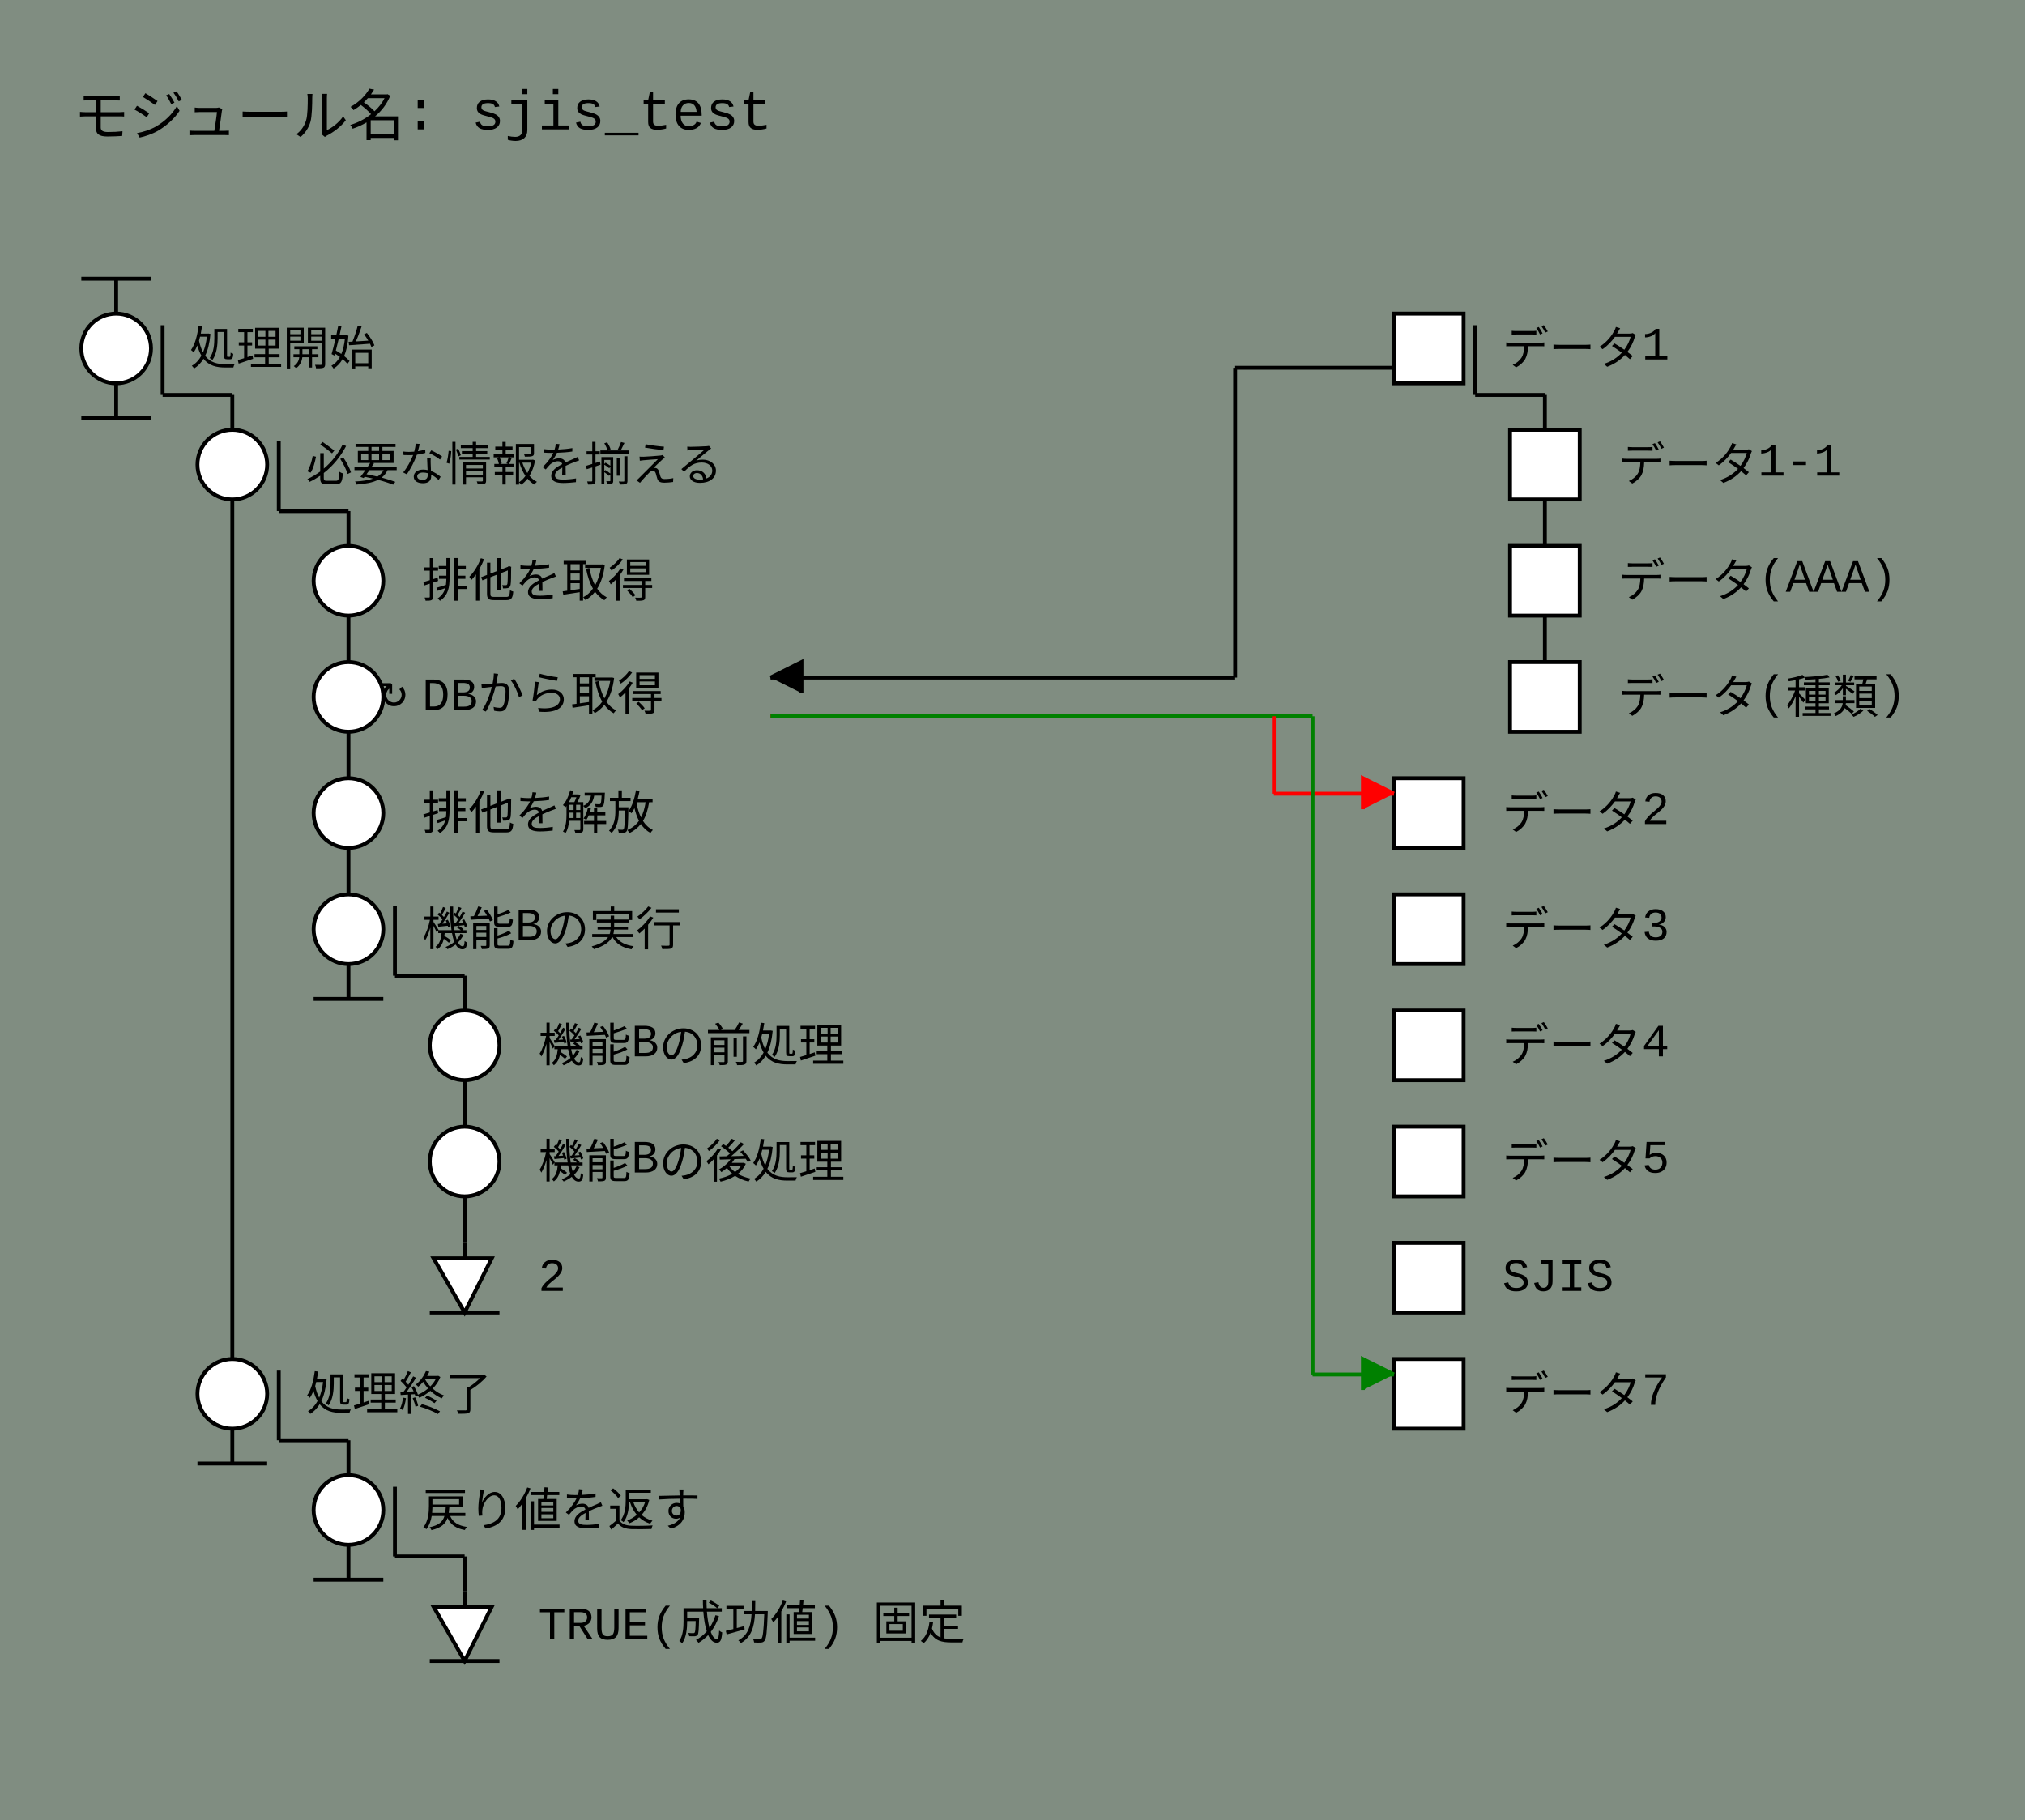
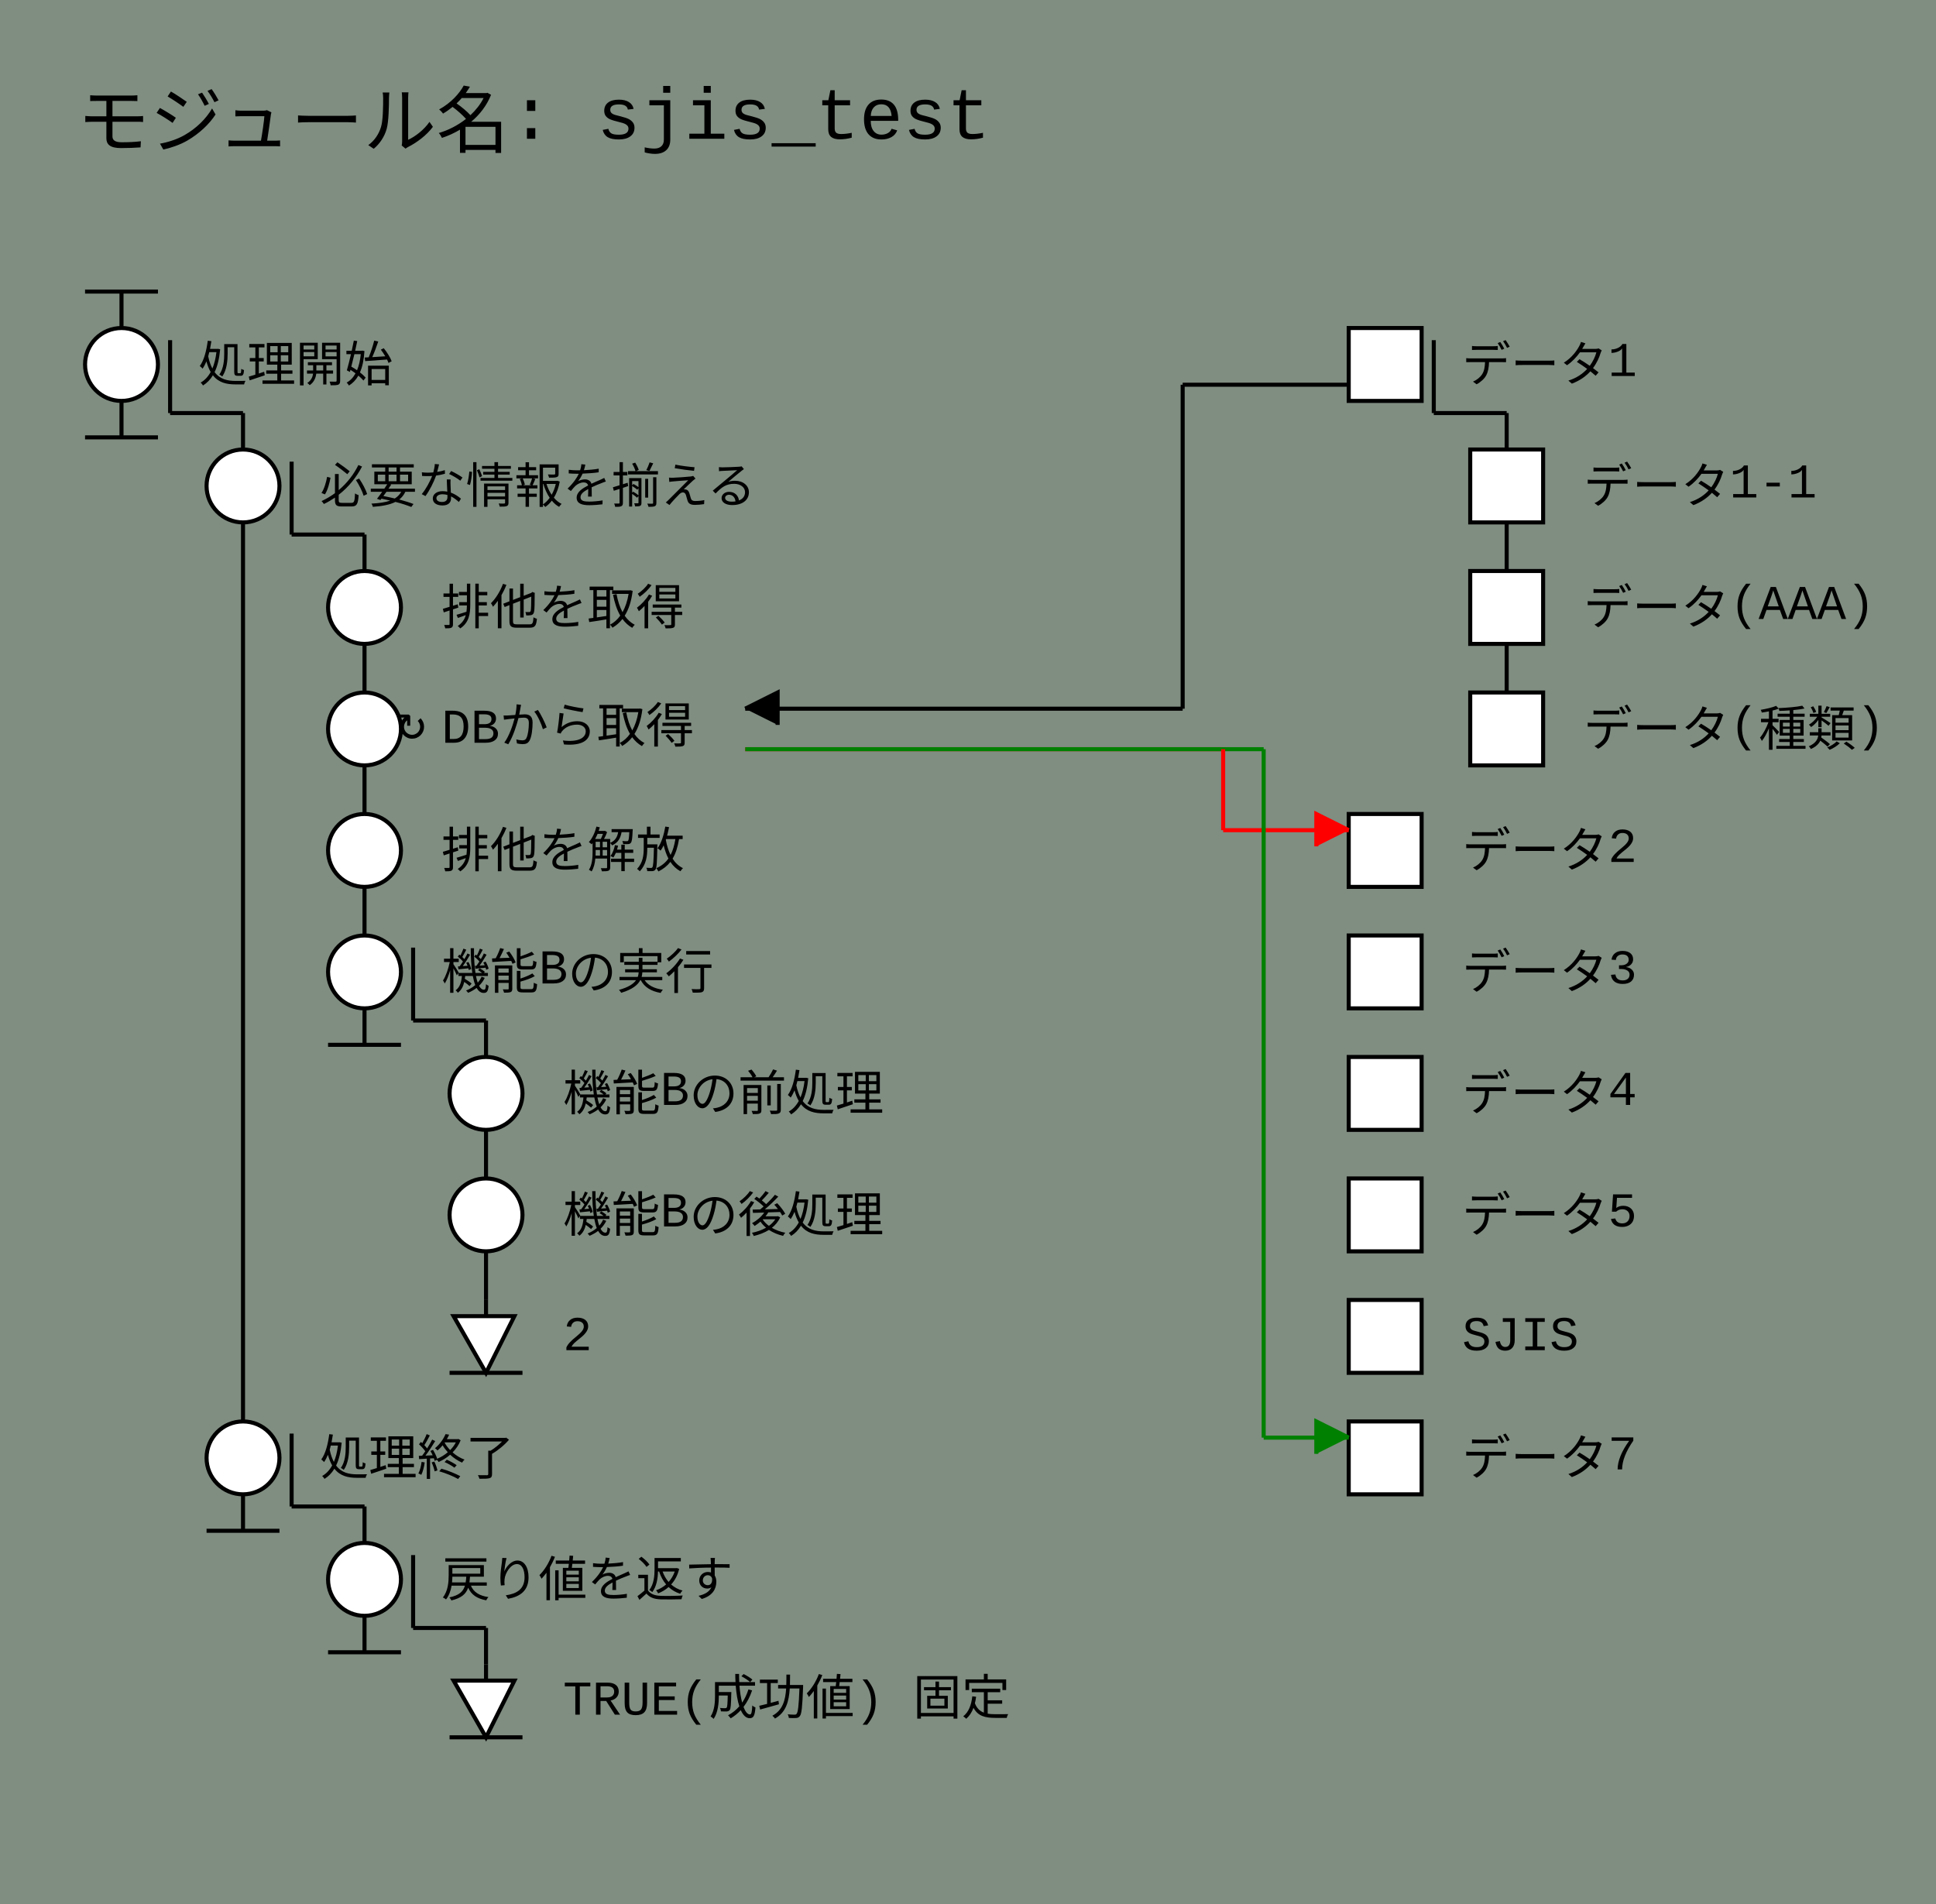
- <svg xmlns="http://www.w3.org/2000/svg" width="523" height="470" style="background-color: #808d81">
-   <rect x="0" y="0" width="523" height="470" fill="#808d81" stroke="#808d81" />
-   <text x="19" y="30" text-anchor="start" dominant-baseline="middle" font-family="Consolas, Meiryo UI, Courier New, monospace" font-size="120%" rotate="0">モジュール名: sjis_test</text>
+ <svg xmlns="http://www.w3.org/2000/svg" width="478" height="470" style="background-color: #808d81">
+   <rect x="0" y="0" width="478" height="470" fill="#808d81" stroke="#808d81" />
+   <text x="19" y="30" text-anchor="start" dominant-baseline="middle" font-family="Consolas, Courier New, monospace" font-size="18px" rotate="0">モジュール名: sjis_test</text>
  <circle cx="30" cy="90" r="9" fill="white" stroke="black" />
-   <text x="49" y="90" text-anchor="start" dominant-baseline="middle" font-family="Consolas, Meiryo UI, Courier New, monospace" font-size="100%" rotate="0">処理開始</text>
+   <text x="49" y="90" text-anchor="start" dominant-baseline="middle" font-family="Consolas, Courier New, monospace" font-size="12px" rotate="0">処理開始</text>
  <line x1="30" y1="72" x2="30" y2="81" stroke="black" />
  <line x1="21" y1="72" x2="39" y2="72" stroke="black" />
  <line x1="30" y1="99" x2="30" y2="108" stroke="black" />
  <line x1="21" y1="108" x2="39" y2="108" stroke="black" />
  <circle cx="60" cy="120" r="9" fill="white" stroke="black" />
-   <text x="79" y="120" text-anchor="start" dominant-baseline="middle" font-family="Consolas, Meiryo UI, Courier New, monospace" font-size="100%" rotate="0">必要な情報を揃える</text>
+   <text x="79" y="120" text-anchor="start" dominant-baseline="middle" font-family="Consolas, Courier New, monospace" font-size="12px" rotate="0">必要な情報を揃える</text>
  <line x1="60" y1="102" x2="60" y2="111" stroke="black" />
  <line x1="42" y1="102" x2="60" y2="102" stroke="black" />
  <line x1="42" y1="84" x2="42" y2="102" stroke="black" />
  <circle cx="90" cy="150" r="9" fill="white" stroke="black" />
-   <text x="109" y="150" text-anchor="start" dominant-baseline="middle" font-family="Consolas, Meiryo UI, Courier New, monospace" font-size="100%" rotate="0">排他を取得</text>
+   <text x="109" y="150" text-anchor="start" dominant-baseline="middle" font-family="Consolas, Courier New, monospace" font-size="12px" rotate="0">排他を取得</text>
  <line x1="90" y1="132" x2="90" y2="141" stroke="black" />
  <line x1="72" y1="132" x2="90" y2="132" stroke="black" />
  <line x1="72" y1="114" x2="72" y2="132" stroke="black" />
  <circle cx="90" cy="180" r="9" fill="white" stroke="black" />
-   <text x="98" y="179" text-anchor="start" dominant-baseline="middle" font-family="Consolas, Meiryo UI, Courier New, monospace" font-size="100%" rotate="240">↻</text>
-   <text x="109" y="180" text-anchor="start" dominant-baseline="middle" font-family="Consolas, Meiryo UI, Courier New, monospace" font-size="100%" rotate="0">DBから取得</text>
+   <text x="98" y="179" text-anchor="start" dominant-baseline="middle" font-family="Consolas, Courier New, monospace" font-size="12px" rotate="240">↻</text>
+   <text x="109" y="180" text-anchor="start" dominant-baseline="middle" font-family="Consolas, Courier New, monospace" font-size="12px" rotate="0">DBから取得</text>
  <line x1="90" y1="159" x2="90" y2="171" stroke="black" />
  <circle cx="90" cy="210" r="9" fill="white" stroke="black" />
-   <text x="109" y="210" text-anchor="start" dominant-baseline="middle" font-family="Consolas, Meiryo UI, Courier New, monospace" font-size="100%" rotate="0">排他を解放</text>
+   <text x="109" y="210" text-anchor="start" dominant-baseline="middle" font-family="Consolas, Courier New, monospace" font-size="12px" rotate="0">排他を解放</text>
  <line x1="90" y1="189" x2="90" y2="201" stroke="black" />
  <circle cx="90" cy="240" r="9" fill="white" stroke="black" />
-   <text x="109" y="240" text-anchor="start" dominant-baseline="middle" font-family="Consolas, Meiryo UI, Courier New, monospace" font-size="100%" rotate="0">機能Bの実行</text>
+   <text x="109" y="240" text-anchor="start" dominant-baseline="middle" font-family="Consolas, Courier New, monospace" font-size="12px" rotate="0">機能Bの実行</text>
  <line x1="90" y1="219" x2="90" y2="231" stroke="black" />
  <line x1="90" y1="249" x2="90" y2="258" stroke="black" />
  <line x1="81" y1="258" x2="99" y2="258" stroke="black" />
  <circle cx="120" cy="270" r="9" fill="white" stroke="black" />
-   <text x="139" y="270" text-anchor="start" dominant-baseline="middle" font-family="Consolas, Meiryo UI, Courier New, monospace" font-size="100%" rotate="0">機能Bの前処理</text>
+   <text x="139" y="270" text-anchor="start" dominant-baseline="middle" font-family="Consolas, Courier New, monospace" font-size="12px" rotate="0">機能Bの前処理</text>
  <line x1="120" y1="252" x2="120" y2="261" stroke="black" />
  <line x1="102" y1="252" x2="120" y2="252" stroke="black" />
  <line x1="102" y1="234" x2="102" y2="252" stroke="black" />
  <circle cx="120" cy="300" r="9" fill="white" stroke="black" />
-   <text x="139" y="300" text-anchor="start" dominant-baseline="middle" font-family="Consolas, Meiryo UI, Courier New, monospace" font-size="100%" rotate="0">機能Bの後処理</text>
+   <text x="139" y="300" text-anchor="start" dominant-baseline="middle" font-family="Consolas, Courier New, monospace" font-size="12px" rotate="0">機能Bの後処理</text>
  <line x1="120" y1="279" x2="120" y2="291" stroke="black" />
  <line x1="120" y1="321" x2="120" y2="330" stroke="black" />
  <polygon points="120 339 112 325 127 325" fill="white" stroke="black" />
  <line x1="111" y1="339" x2="129" y2="339" stroke="black" />
-   <text x="139" y="330" text-anchor="start" dominant-baseline="middle" font-family="Consolas, Meiryo UI, Courier New, monospace" font-size="100%" rotate="0">2</text>
+   <text x="139" y="330" text-anchor="start" dominant-baseline="middle" font-family="Consolas, Courier New, monospace" font-size="12px" rotate="0">2</text>
  <line x1="120" y1="309" x2="120" y2="321" stroke="black" />
  <circle cx="60" cy="360" r="9" fill="white" stroke="black" />
-   <text x="79" y="360" text-anchor="start" dominant-baseline="middle" font-family="Consolas, Meiryo UI, Courier New, monospace" font-size="100%" rotate="0">処理終了</text>
+   <text x="79" y="360" text-anchor="start" dominant-baseline="middle" font-family="Consolas, Courier New, monospace" font-size="12px" rotate="0">処理終了</text>
  <line x1="60" y1="129" x2="60" y2="351" stroke="black" />
  <line x1="60" y1="369" x2="60" y2="378" stroke="black" />
  <line x1="51" y1="378" x2="69" y2="378" stroke="black" />
  <circle cx="90" cy="390" r="9" fill="white" stroke="black" />
-   <text x="109" y="390" text-anchor="start" dominant-baseline="middle" font-family="Consolas, Meiryo UI, Courier New, monospace" font-size="100%" rotate="0">戻り値を返す</text>
+   <text x="109" y="390" text-anchor="start" dominant-baseline="middle" font-family="Consolas, Courier New, monospace" font-size="12px" rotate="0">戻り値を返す</text>
  <line x1="90" y1="399" x2="90" y2="408" stroke="black" />
  <line x1="81" y1="408" x2="99" y2="408" stroke="black" />
  <line x1="90" y1="372" x2="90" y2="381" stroke="black" />
  <line x1="72" y1="372" x2="90" y2="372" stroke="black" />
  <line x1="72" y1="354" x2="72" y2="372" stroke="black" />
  <line x1="120" y1="411" x2="120" y2="420" stroke="black" />
  <polygon points="120 429 112 415 127 415" fill="white" stroke="black" />
  <line x1="111" y1="429" x2="129" y2="429" stroke="black" />
-   <text x="139" y="420" text-anchor="start" dominant-baseline="middle" font-family="Consolas, Meiryo UI, Courier New, monospace" font-size="100%" rotate="0">TRUE(成功値) 固定</text>
+   <text x="139" y="420" text-anchor="start" dominant-baseline="middle" font-family="Consolas, Courier New, monospace" font-size="12px" rotate="0">TRUE(成功値) 固定</text>
  <line x1="120" y1="402" x2="120" y2="411" stroke="black" />
  <line x1="102" y1="402" x2="120" y2="402" stroke="black" />
  <line x1="102" y1="384" x2="102" y2="402" stroke="black" />
-   <line x1="199" y1="175" x2="319" y2="175" stroke="black" />
-   <path d="M 199 175 L 207 171 L 207 179" stroke="black" fill="black" />
-   <line x1="199" y1="185" x2="329" y2="185" stroke="red" />
-   <line x1="199" y1="185" x2="339" y2="185" stroke="green" />
-   <rect x="360" y="81" width="18" height="18" fill="white" stroke="black" />
-   <text x="388" y="90" text-anchor="start" dominant-baseline="middle" font-family="Consolas, Meiryo UI, Courier New, monospace" font-size="100%" rotate="0">データ1</text>
-   <rect x="390" y="111" width="18" height="18" fill="white" stroke="black" />
-   <text x="418" y="120" text-anchor="start" dominant-baseline="middle" font-family="Consolas, Meiryo UI, Courier New, monospace" font-size="100%" rotate="0">データ1-1</text>
-   <line x1="399" y1="102" x2="399" y2="111" stroke="black" />
-   <line x1="381" y1="102" x2="399" y2="102" stroke="black" />
-   <line x1="381" y1="84" x2="381" y2="102" stroke="black" />
-   <rect x="390" y="141" width="18" height="18" fill="white" stroke="black" />
-   <text x="418" y="150" text-anchor="start" dominant-baseline="middle" font-family="Consolas, Meiryo UI, Courier New, monospace" font-size="100%" rotate="0">データ(AAA)</text>
-   <line x1="399" y1="129" x2="399" y2="141" stroke="black" />
-   <rect x="390" y="171" width="18" height="18" fill="white" stroke="black" />
-   <text x="418" y="180" text-anchor="start" dominant-baseline="middle" font-family="Consolas, Meiryo UI, Courier New, monospace" font-size="100%" rotate="0">データ(種類)</text>
-   <line x1="399" y1="159" x2="399" y2="171" stroke="black" />
-   <rect x="360" y="201" width="18" height="18" fill="white" stroke="black" />
-   <text x="388" y="210" text-anchor="start" dominant-baseline="middle" font-family="Consolas, Meiryo UI, Courier New, monospace" font-size="100%" rotate="0">データ2</text>
-   <rect x="360" y="231" width="18" height="18" fill="white" stroke="black" />
-   <text x="388" y="240" text-anchor="start" dominant-baseline="middle" font-family="Consolas, Meiryo UI, Courier New, monospace" font-size="100%" rotate="0">データ3</text>
-   <rect x="360" y="261" width="18" height="18" fill="white" stroke="black" />
-   <text x="388" y="270" text-anchor="start" dominant-baseline="middle" font-family="Consolas, Meiryo UI, Courier New, monospace" font-size="100%" rotate="0">データ4</text>
-   <rect x="360" y="291" width="18" height="18" fill="white" stroke="black" />
-   <text x="388" y="300" text-anchor="start" dominant-baseline="middle" font-family="Consolas, Meiryo UI, Courier New, monospace" font-size="100%" rotate="0">データ5</text>
-   <rect x="360" y="321" width="18" height="18" fill="white" stroke="black" />
-   <text x="388" y="330" text-anchor="start" dominant-baseline="middle" font-family="Consolas, Meiryo UI, Courier New, monospace" font-size="100%" rotate="0">SJIS</text>
-   <rect x="360" y="351" width="18" height="18" fill="white" stroke="black" />
-   <text x="388" y="360" text-anchor="start" dominant-baseline="middle" font-family="Consolas, Meiryo UI, Courier New, monospace" font-size="100%" rotate="0">データ7</text>
-   <line x1="319" y1="95" x2="360" y2="95" stroke="black" />
-   <line x1="329" y1="205" x2="360" y2="205" stroke="red" />
-   <path d="M 360 205 L 352 201 L 352 209" stroke="red" fill="red" />
-   <line x1="339" y1="355" x2="360" y2="355" stroke="green" />
-   <path d="M 360 355 L 352 351 L 352 359" stroke="green" fill="green" />
-   <line x1="319" y1="95" x2="319" y2="175" stroke="black" />
-   <line x1="329" y1="185" x2="329" y2="205" stroke="red" />
-   <line x1="339" y1="185" x2="339" y2="355" stroke="green" />
+   <line x1="184" y1="175" x2="292" y2="175" stroke="black" />
+   <path d="M 184 175 L 192 171 L 192 179" stroke="black" fill="black" />
+   <line x1="184" y1="185" x2="302" y2="185" stroke="red" />
+   <line x1="184" y1="185" x2="312" y2="185" stroke="green" />
+   <rect x="333" y="81" width="18" height="18" fill="white" stroke="black" />
+   <text x="361" y="90" text-anchor="start" dominant-baseline="middle" font-family="Consolas, Courier New, monospace" font-size="12px" rotate="0">データ1</text>
+   <rect x="363" y="111" width="18" height="18" fill="white" stroke="black" />
+   <text x="391" y="120" text-anchor="start" dominant-baseline="middle" font-family="Consolas, Courier New, monospace" font-size="12px" rotate="0">データ1-1</text>
+   <line x1="372" y1="102" x2="372" y2="111" stroke="black" />
+   <line x1="354" y1="102" x2="372" y2="102" stroke="black" />
+   <line x1="354" y1="84" x2="354" y2="102" stroke="black" />
+   <rect x="363" y="141" width="18" height="18" fill="white" stroke="black" />
+   <text x="391" y="150" text-anchor="start" dominant-baseline="middle" font-family="Consolas, Courier New, monospace" font-size="12px" rotate="0">データ(AAA)</text>
+   <line x1="372" y1="129" x2="372" y2="141" stroke="black" />
+   <rect x="363" y="171" width="18" height="18" fill="white" stroke="black" />
+   <text x="391" y="180" text-anchor="start" dominant-baseline="middle" font-family="Consolas, Courier New, monospace" font-size="12px" rotate="0">データ(種類)</text>
+   <line x1="372" y1="159" x2="372" y2="171" stroke="black" />
+   <rect x="333" y="201" width="18" height="18" fill="white" stroke="black" />
+   <text x="361" y="210" text-anchor="start" dominant-baseline="middle" font-family="Consolas, Courier New, monospace" font-size="12px" rotate="0">データ2</text>
+   <rect x="333" y="231" width="18" height="18" fill="white" stroke="black" />
+   <text x="361" y="240" text-anchor="start" dominant-baseline="middle" font-family="Consolas, Courier New, monospace" font-size="12px" rotate="0">データ3</text>
+   <rect x="333" y="261" width="18" height="18" fill="white" stroke="black" />
+   <text x="361" y="270" text-anchor="start" dominant-baseline="middle" font-family="Consolas, Courier New, monospace" font-size="12px" rotate="0">データ4</text>
+   <rect x="333" y="291" width="18" height="18" fill="white" stroke="black" />
+   <text x="361" y="300" text-anchor="start" dominant-baseline="middle" font-family="Consolas, Courier New, monospace" font-size="12px" rotate="0">データ5</text>
+   <rect x="333" y="321" width="18" height="18" fill="white" stroke="black" />
+   <text x="361" y="330" text-anchor="start" dominant-baseline="middle" font-family="Consolas, Courier New, monospace" font-size="12px" rotate="0">SJIS</text>
+   <rect x="333" y="351" width="18" height="18" fill="white" stroke="black" />
+   <text x="361" y="360" text-anchor="start" dominant-baseline="middle" font-family="Consolas, Courier New, monospace" font-size="12px" rotate="0">データ7</text>
+   <line x1="292" y1="95" x2="333" y2="95" stroke="black" />
+   <line x1="302" y1="205" x2="333" y2="205" stroke="red" />
+   <path d="M 333 205 L 325 201 L 325 209" stroke="red" fill="red" />
+   <line x1="312" y1="355" x2="333" y2="355" stroke="green" />
+   <path d="M 333 355 L 325 351 L 325 359" stroke="green" fill="green" />
+   <line x1="292" y1="95" x2="292" y2="175" stroke="black" />
+   <line x1="302" y1="185" x2="302" y2="205" stroke="red" />
+   <line x1="312" y1="185" x2="312" y2="355" stroke="green" />
</svg>
